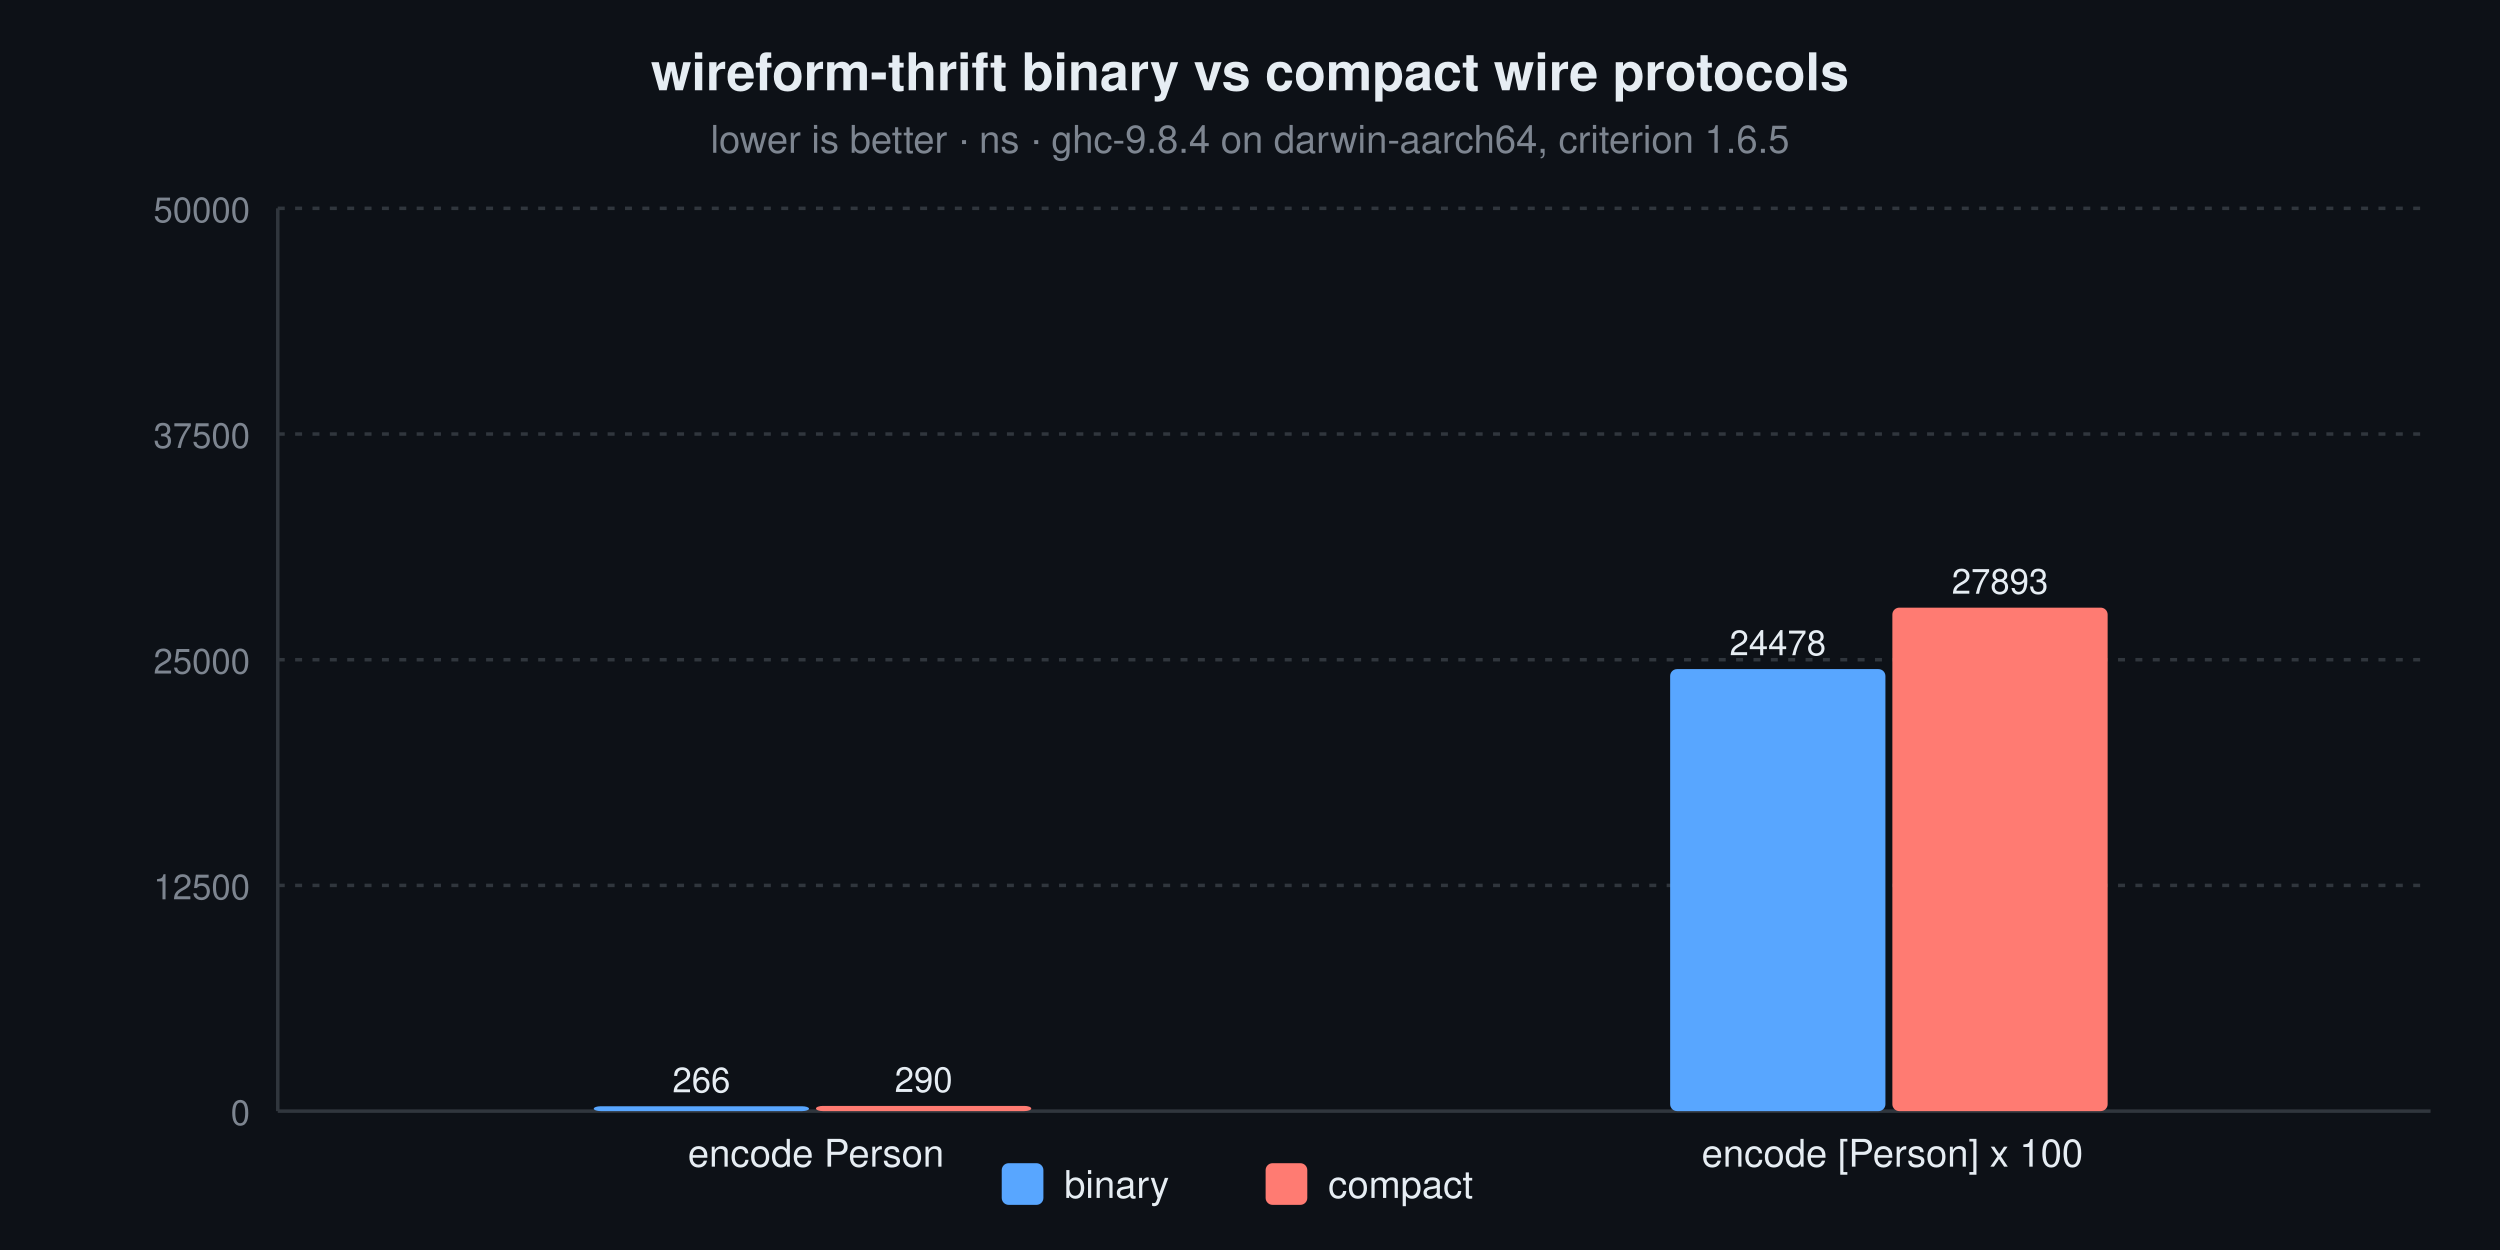
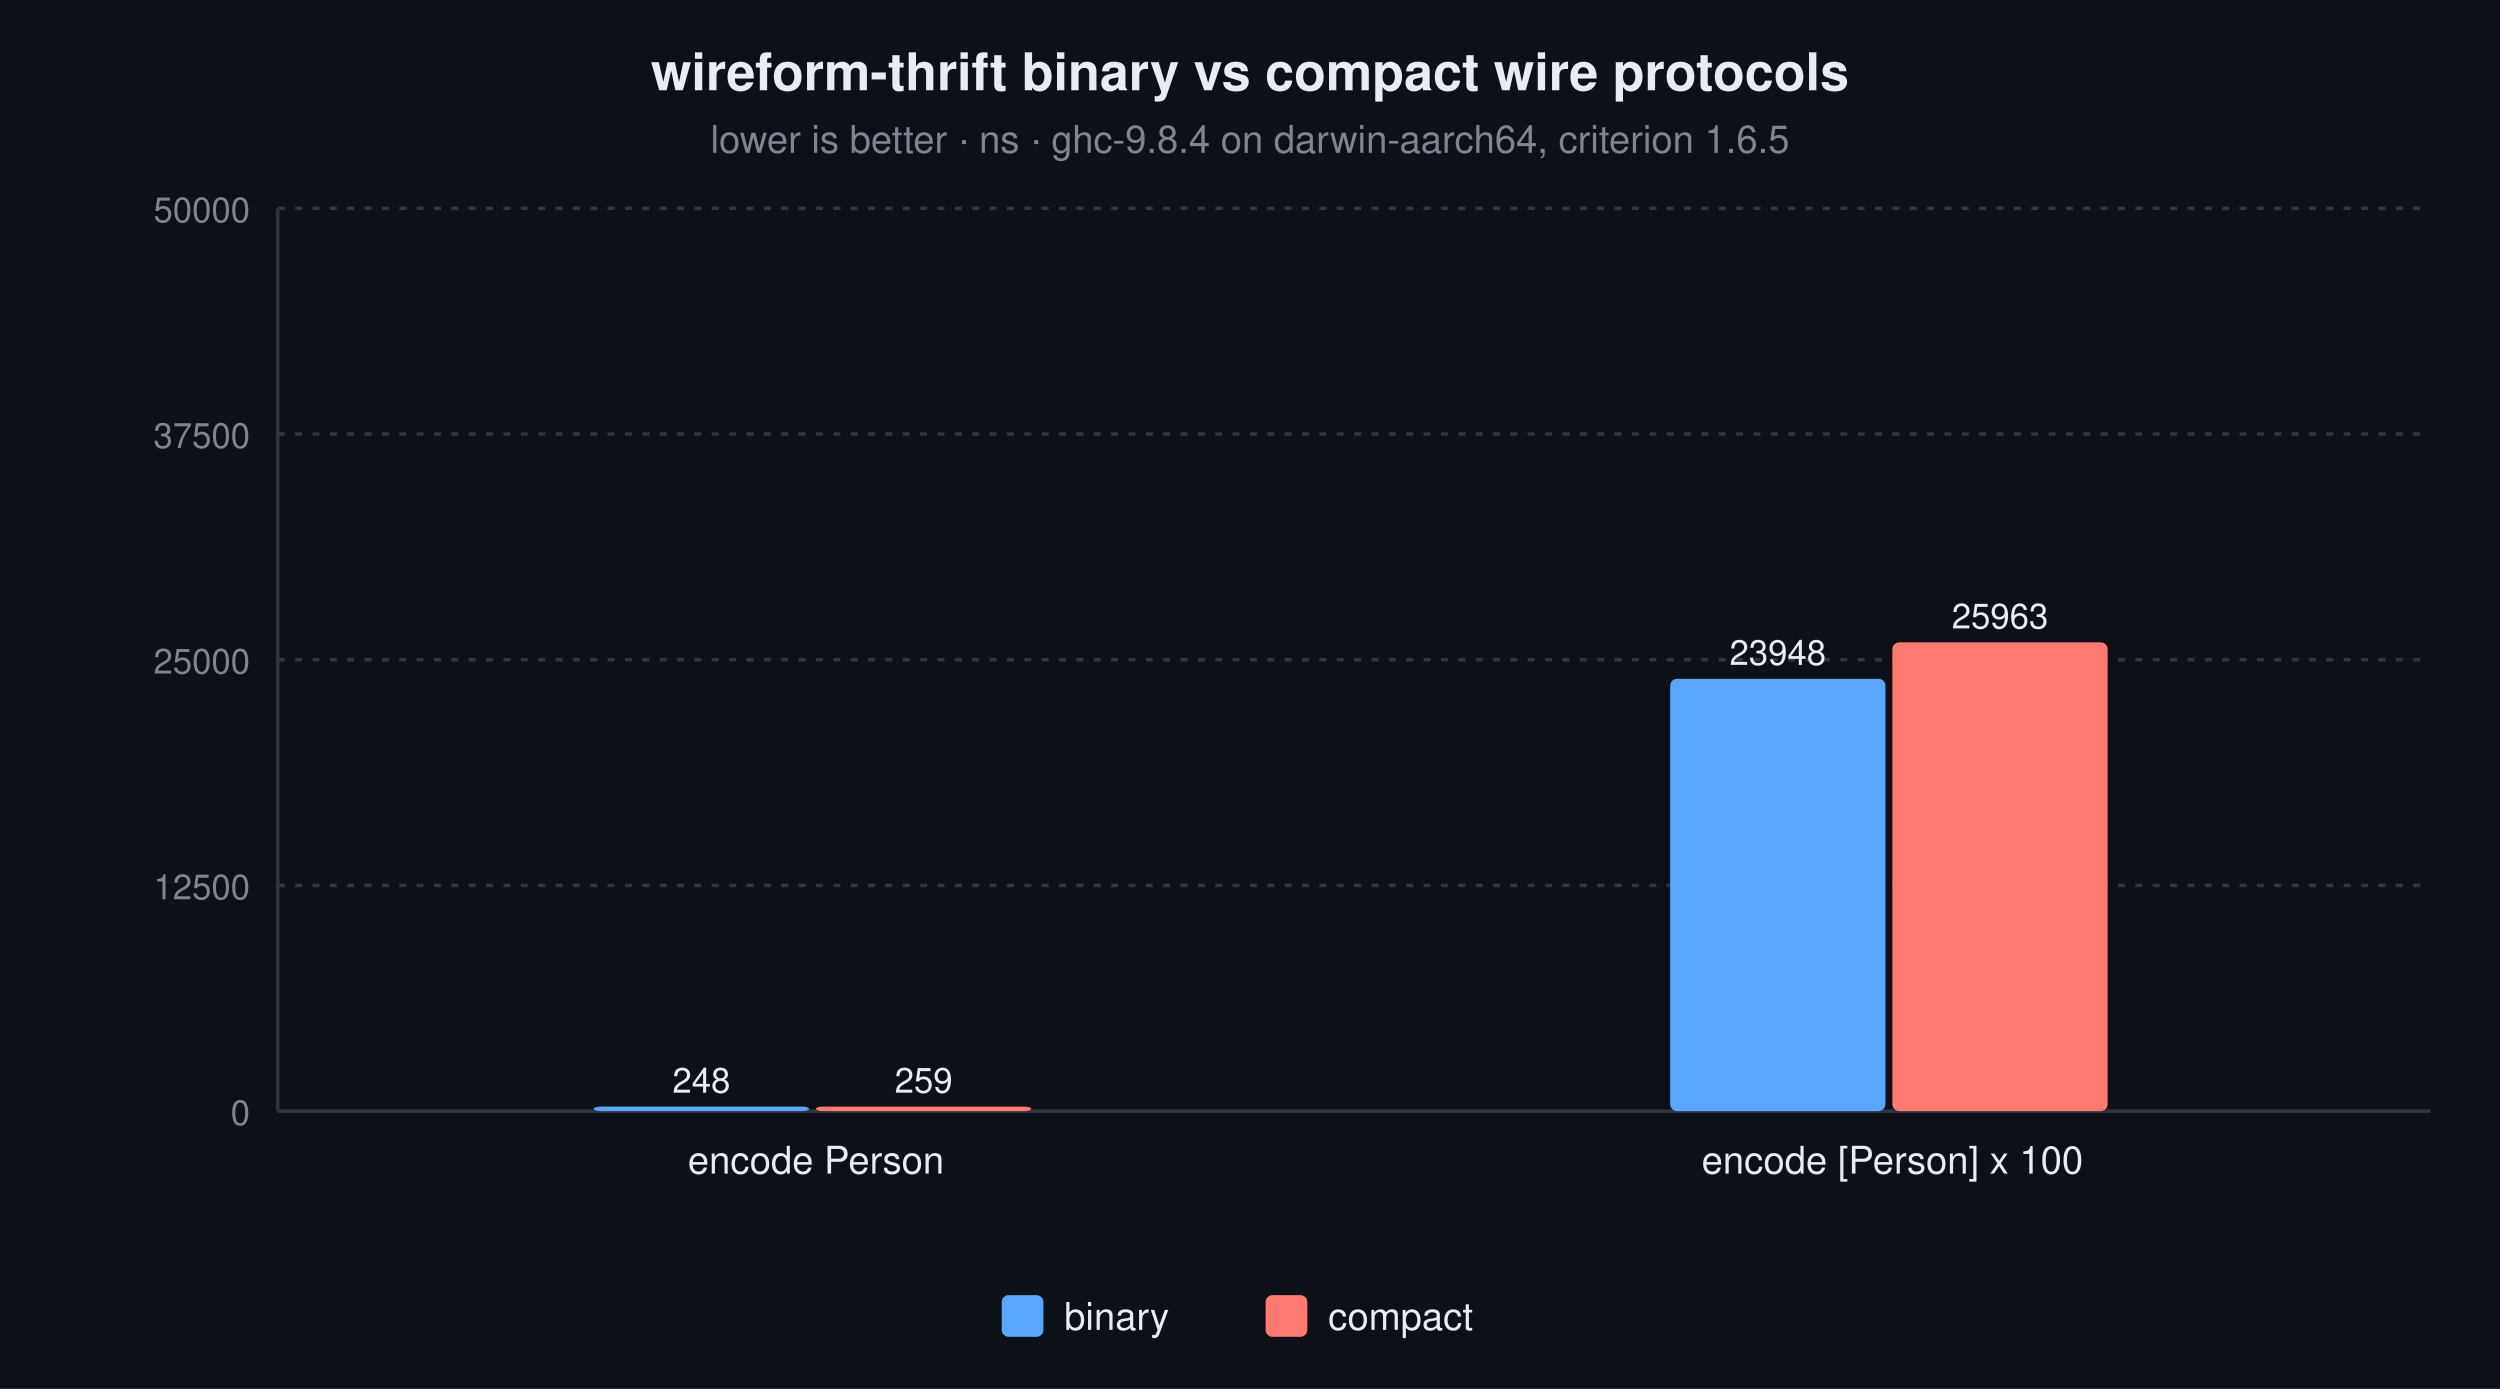
- <svg xmlns="http://www.w3.org/2000/svg" viewBox="0 0 720 360" width="720" height="360" font-family="ui-sans-serif, system-ui, -apple-system, BlinkMacSystemFont, &quot;Segoe UI&quot;, Helvetica, Arial, sans-serif" font-size="12">
-   <rect x="0" y="0" width="720" height="360" fill="#0d1117" />
+ <svg xmlns="http://www.w3.org/2000/svg" viewBox="0 0 720 400" width="720" height="400" font-family="ui-sans-serif, system-ui, -apple-system, BlinkMacSystemFont, &quot;Segoe UI&quot;, Helvetica, Arial, sans-serif" font-size="12">
+   <rect x="0" y="0" width="720" height="400" fill="#0d1117" />
  <text x="360" y="26" text-anchor="middle" font-size="15" font-weight="600" fill="#e6edf3">wireform-thrift binary vs compact wire protocols</text>
  <text x="360" y="44" text-anchor="middle" font-size="11" fill="#7d8590">lower is better · ns · ghc-9.8.4 on darwin-aarch64, criterion 1.6.5</text>
  <g stroke="#30363d" stroke-width="1">
    <line x1="80" y1="320" x2="700" y2="320" />
    <line x1="80" y1="60" x2="80" y2="320" />
  </g>
  <g>
    <g />
    <text x="72" y="324" text-anchor="end" font-size="10" fill="#7d8590">0</text>
    <line x1="80" y1="255" x2="700" y2="255" stroke="#30363d" stroke-width="1" stroke-dasharray="2 3" />
    <text x="72" y="259" text-anchor="end" font-size="10" fill="#7d8590">12500</text>
    <line x1="80" y1="190" x2="700" y2="190" stroke="#30363d" stroke-width="1" stroke-dasharray="2 3" />
    <text x="72" y="194" text-anchor="end" font-size="10" fill="#7d8590">25000</text>
    <line x1="80" y1="125" x2="700" y2="125" stroke="#30363d" stroke-width="1" stroke-dasharray="2 3" />
    <text x="72" y="129" text-anchor="end" font-size="10" fill="#7d8590">37500</text>
    <line x1="80" y1="60" x2="700" y2="60" stroke="#30363d" stroke-width="1" stroke-dasharray="2 3" />
    <text x="72" y="64" text-anchor="end" font-size="10" fill="#7d8590">50000</text>
  </g>
  <g>
-     <rect x="171" y="318.6" width="62" height="1.4" rx="2" fill="#58a6ff" />
-     <rect x="235" y="318.5" width="62" height="1.5" rx="2" fill="#ff7b72" />
-     <rect x="481" y="192.7" width="62" height="127.3" rx="2" fill="#58a6ff" />
-     <rect x="545" y="175.0" width="62" height="145.0" rx="2" fill="#ff7b72" />
+     <rect x="171" y="318.7" width="62" height="1.3" rx="2" fill="#58a6ff" />
+     <rect x="235" y="318.7" width="62" height="1.3" rx="2" fill="#ff7b72" />
+     <rect x="481" y="195.5" width="62" height="124.5" rx="2" fill="#58a6ff" />
+     <rect x="545" y="185.0" width="62" height="135.0" rx="2" fill="#ff7b72" />
  </g>
  <g>
-     <text x="202" y="314.6" text-anchor="middle" font-size="10" fill="#e6edf3">266</text>
-     <text x="266" y="314.5" text-anchor="middle" font-size="10" fill="#e6edf3">290</text>
-     <text x="512" y="188.7" text-anchor="middle" font-size="10" fill="#e6edf3">24478</text>
-     <text x="576" y="171.0" text-anchor="middle" font-size="10" fill="#e6edf3">27893</text>
+     <text x="202" y="314.7" text-anchor="middle" font-size="10" fill="#e6edf3">248</text>
+     <text x="266" y="314.7" text-anchor="middle" font-size="10" fill="#e6edf3">259</text>
+     <text x="512" y="191.5" text-anchor="middle" font-size="10" fill="#e6edf3">23948</text>
+     <text x="576" y="181.0" text-anchor="middle" font-size="10" fill="#e6edf3">25963</text>
  </g>
  <g>
-     <text x="235" y="336" text-anchor="middle" font-size="11" fill="#e6edf3">encode Person</text>
-     <text x="545" y="336" text-anchor="middle" font-size="11" fill="#e6edf3">encode [Person] x 100</text>
+     <text x="235" y="338" text-anchor="middle" font-size="11" fill="#e6edf3">encode Person</text>
+     <text x="545" y="338" text-anchor="middle" font-size="11" fill="#e6edf3">encode [Person] x 100</text>
  </g>
  <g>
-     <g transform="translate(288.5, 344)">
+     <g transform="translate(288.5, 382)">
      <rect x="0" y="-9" width="12" height="12" rx="2" fill="#58a6ff" />
      <text x="18" y="1" font-size="11" fill="#e6edf3">binary</text>
    </g>
-     <g transform="translate(364.5, 344)">
+     <g transform="translate(364.5, 382)">
      <rect x="0" y="-9" width="12" height="12" rx="2" fill="#ff7b72" />
      <text x="18" y="1" font-size="11" fill="#e6edf3">compact</text>
    </g>
  </g>
</svg>
